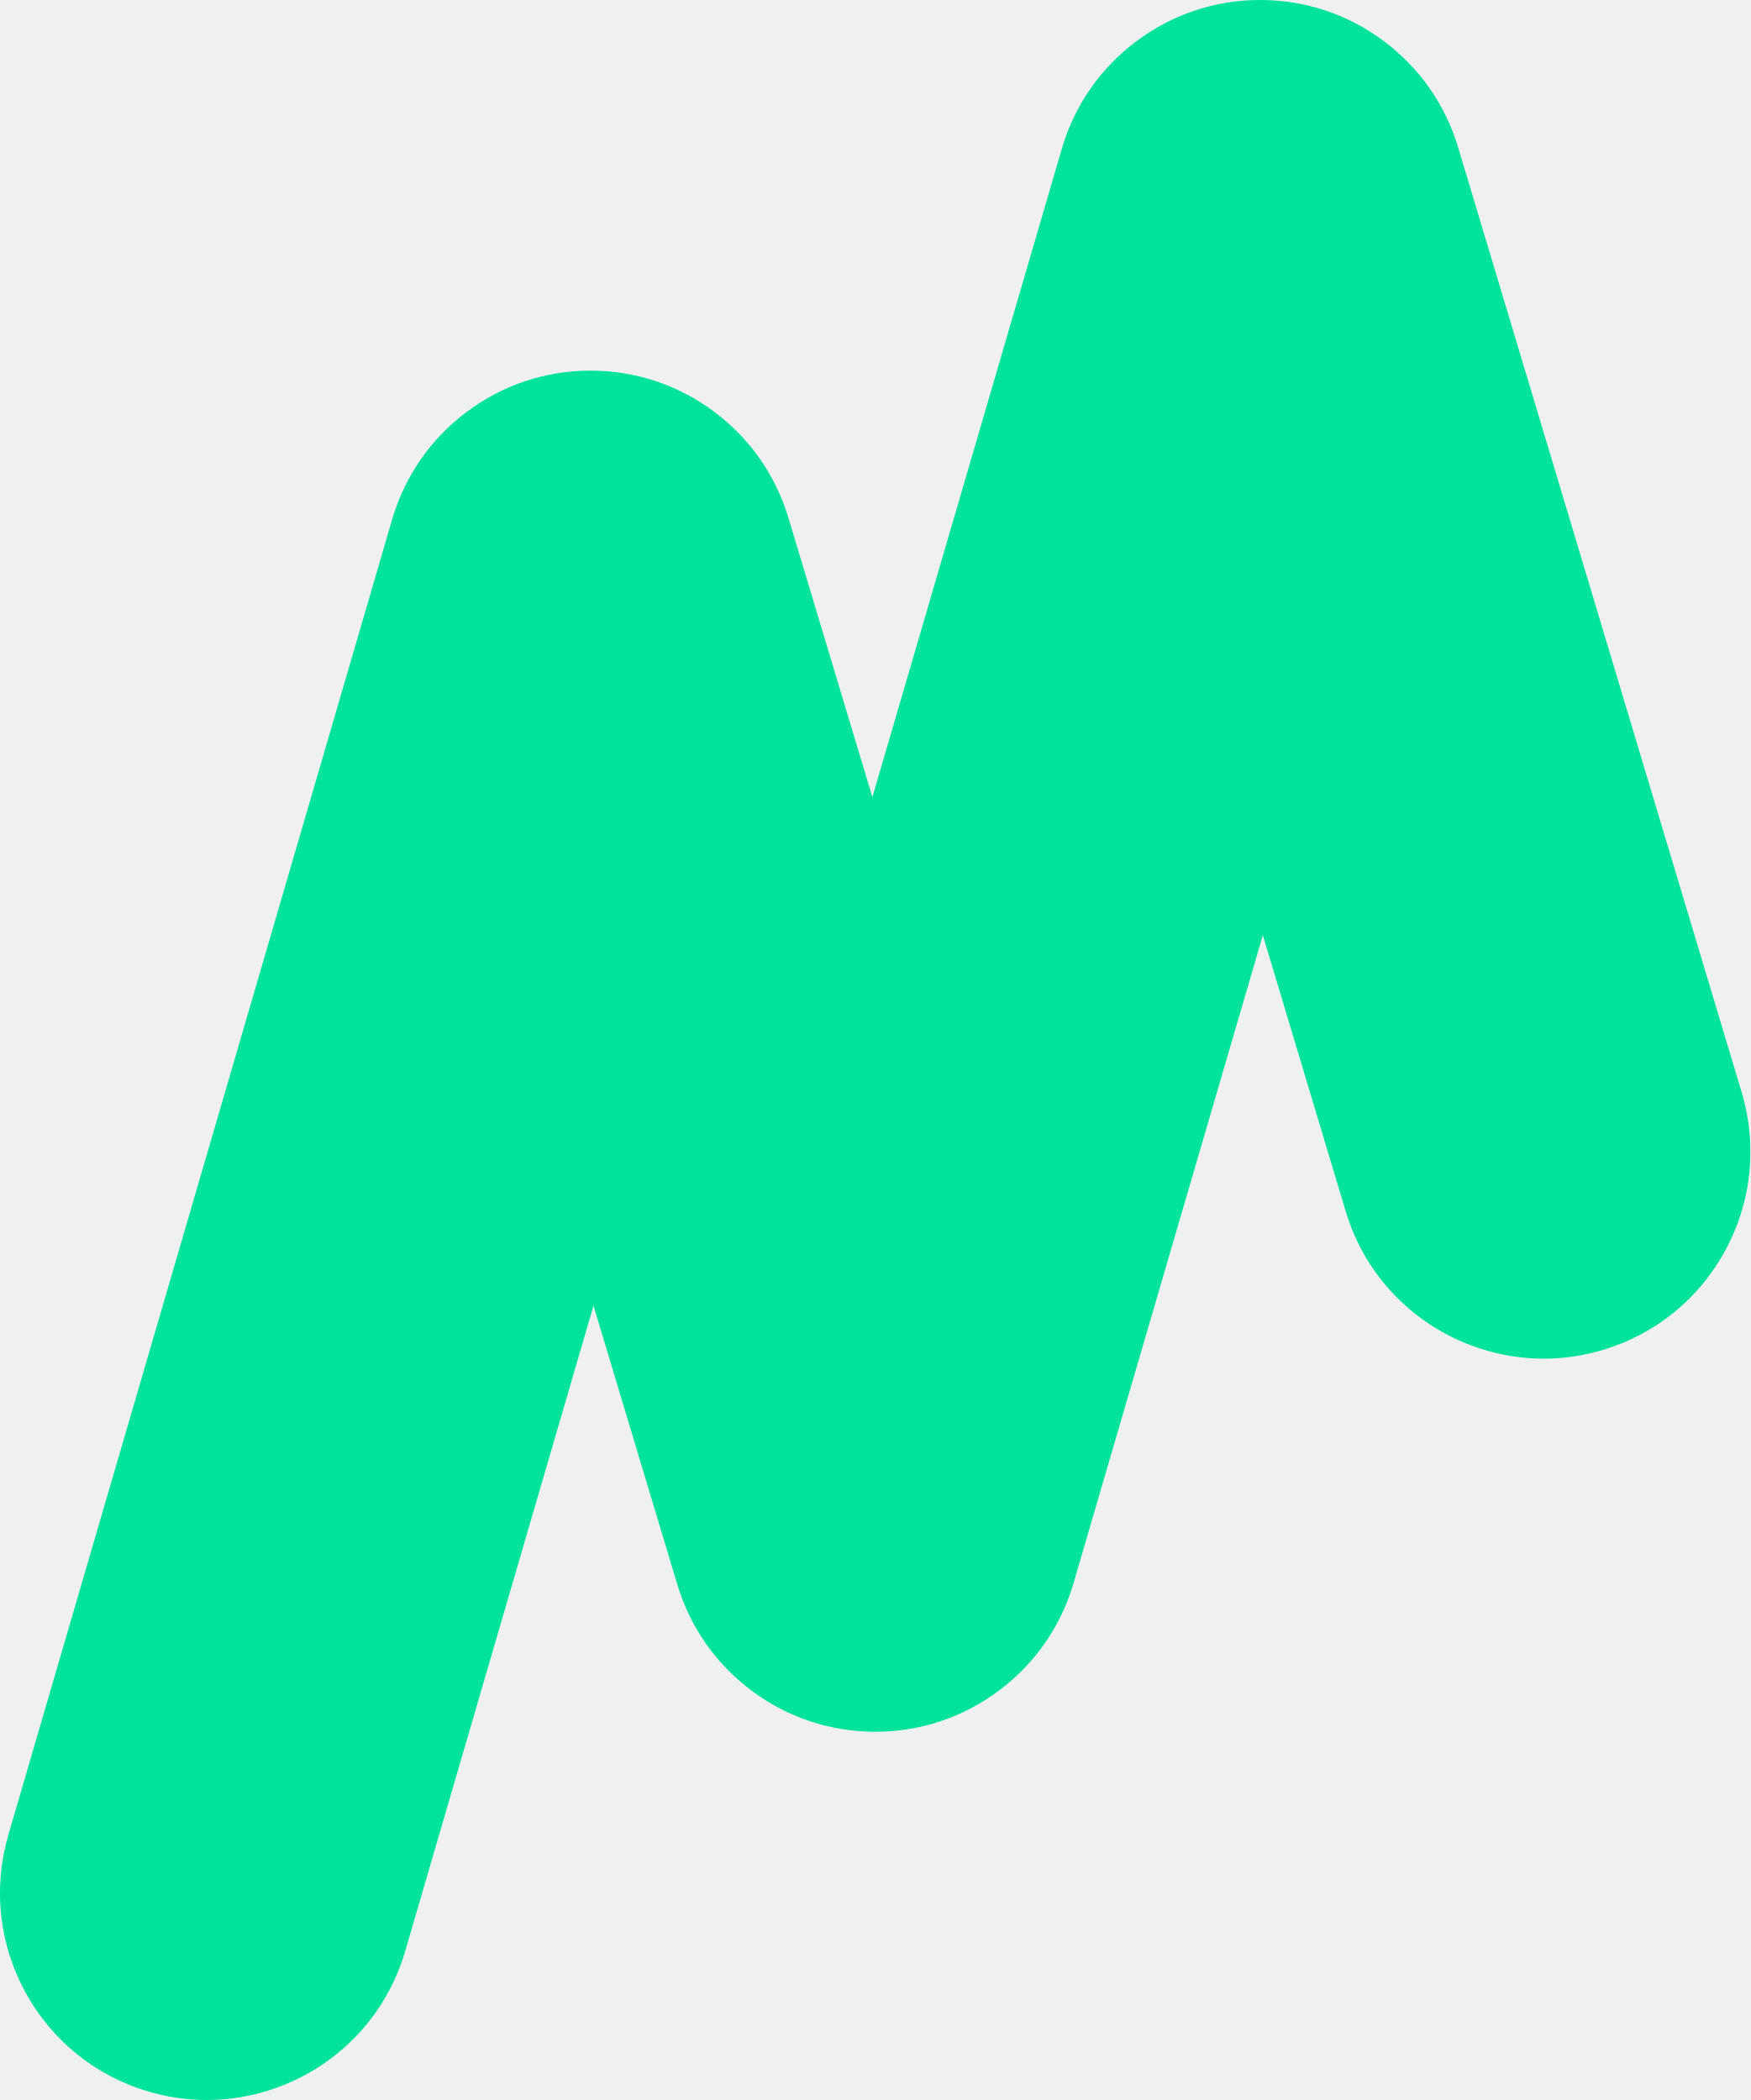
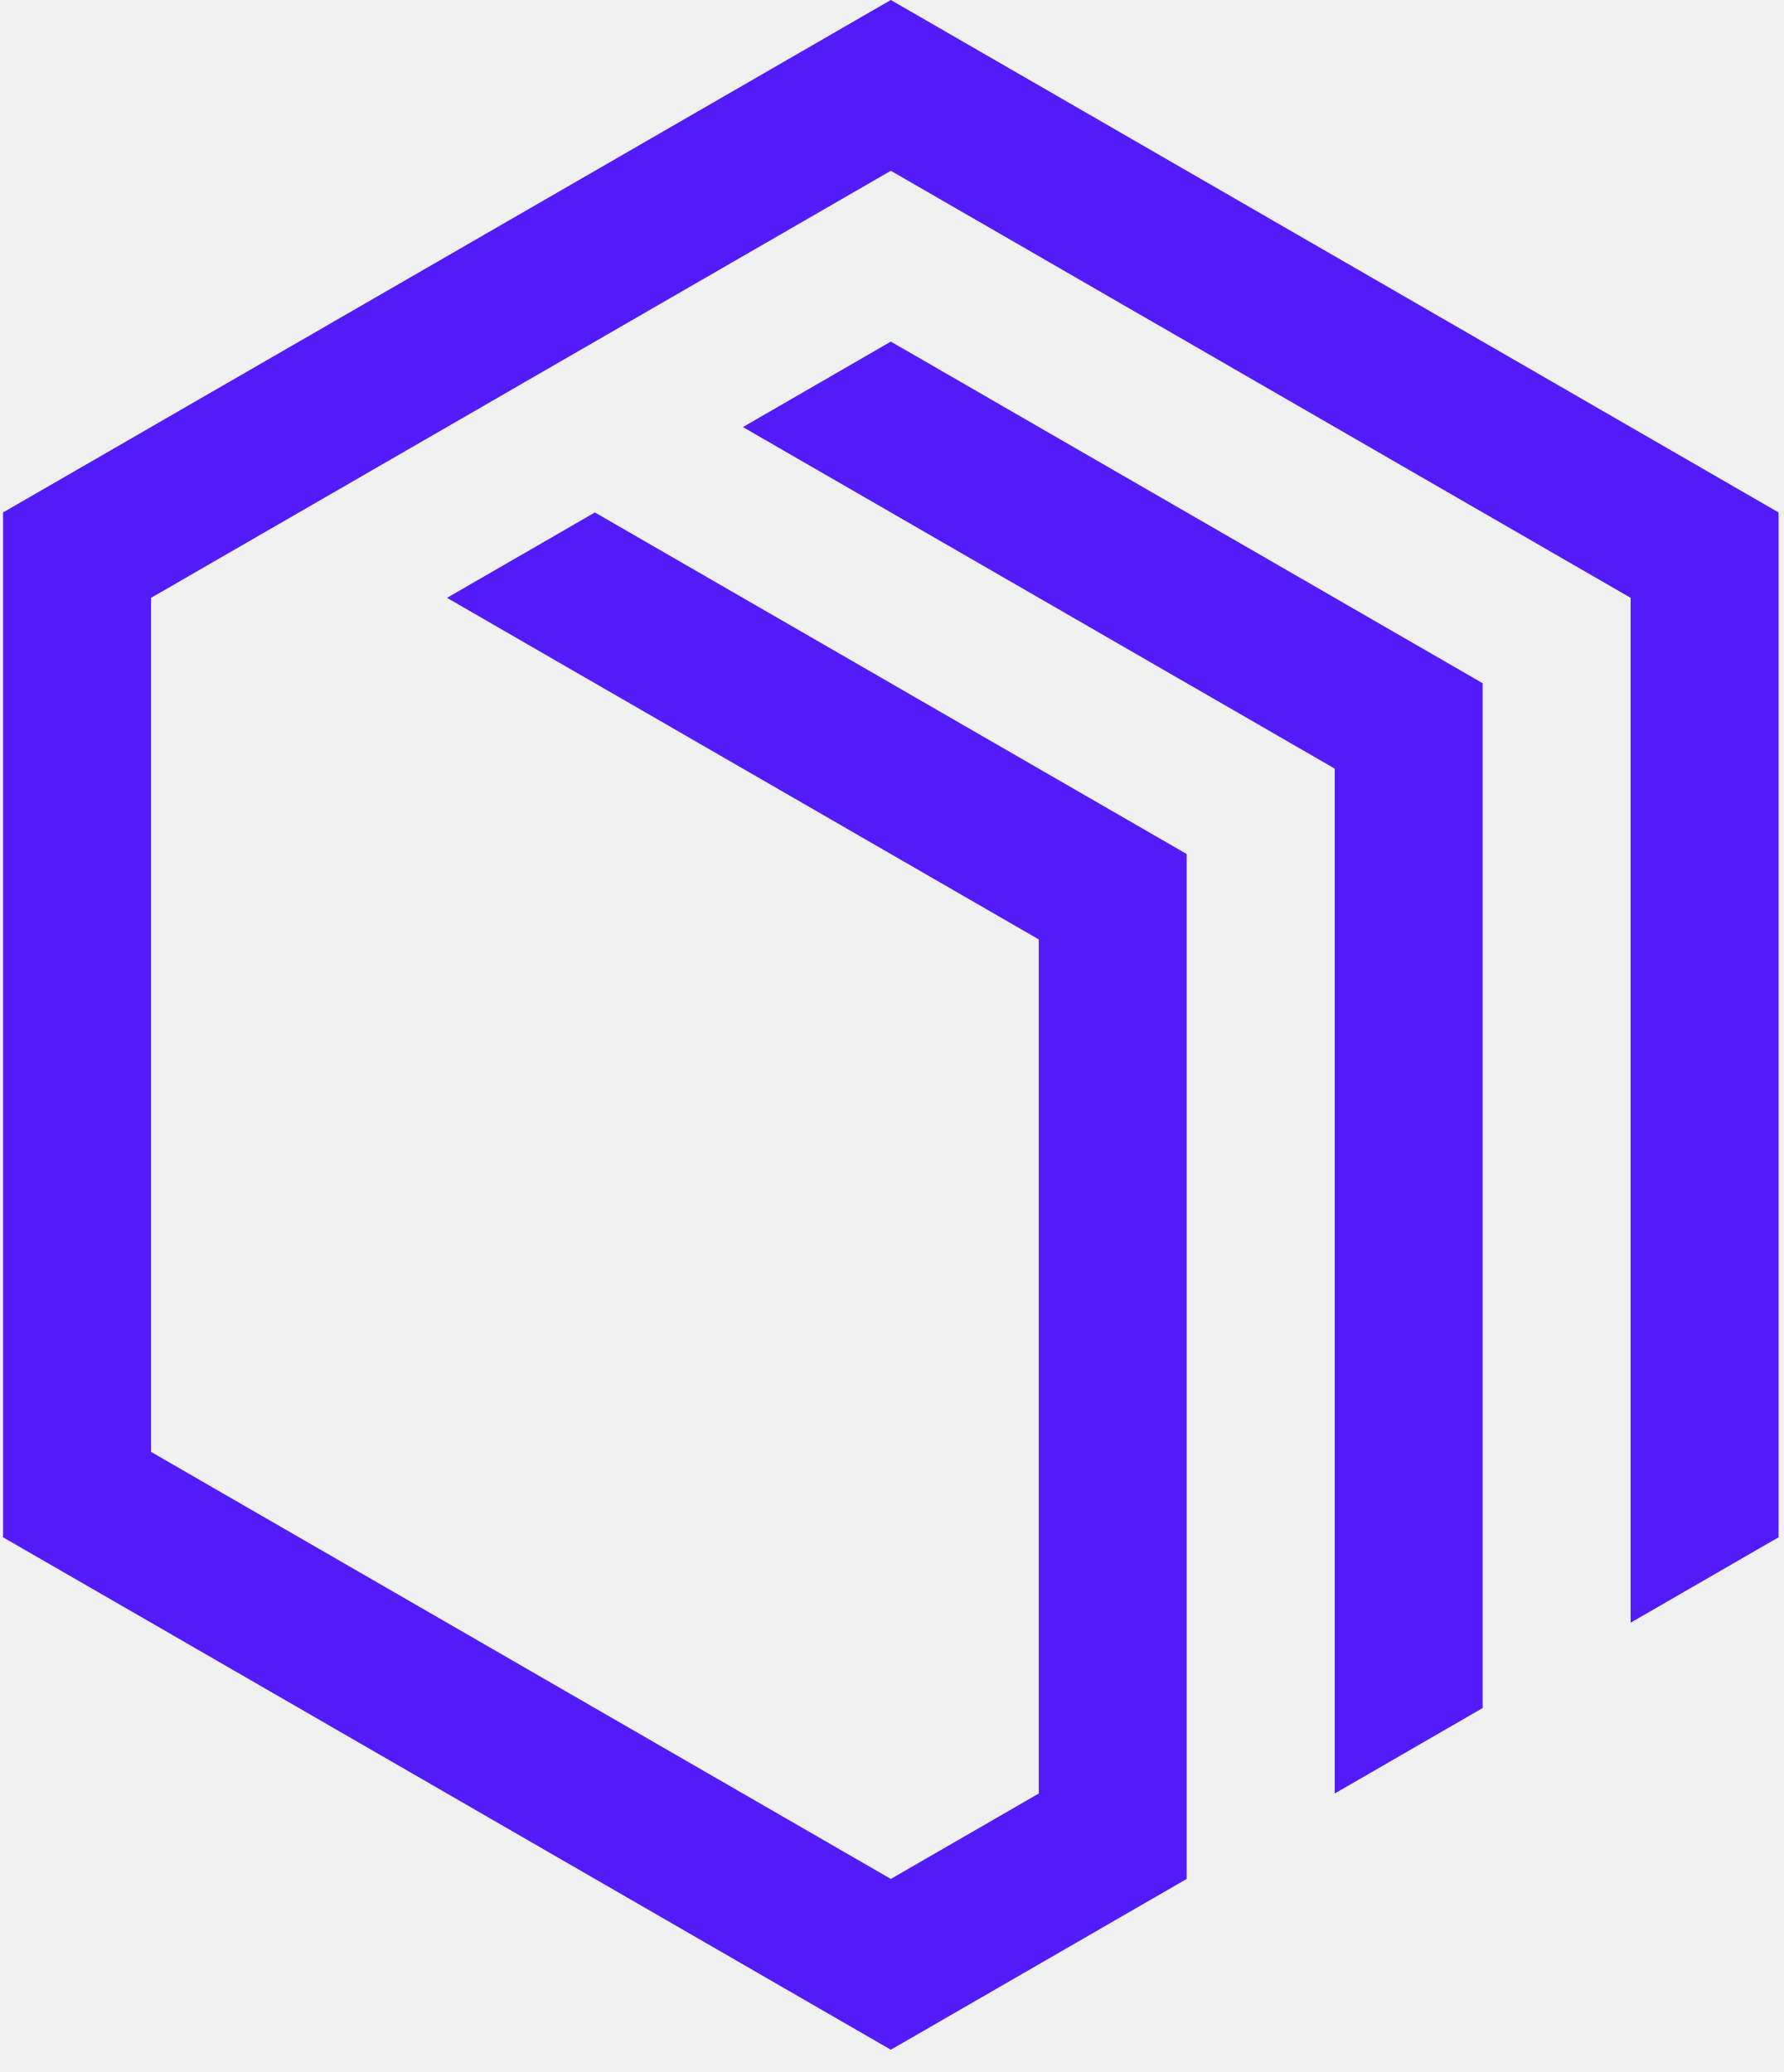
- <svg xmlns="http://www.w3.org/2000/svg" xmlns:xlink="http://www.w3.org/1999/xlink" width="50" height="60" viewBox="0 0 50 60">
-   <defs>
-     <path id="to674u86aa" d="M0 0L50 0 50 60 0 60z" />
-   </defs>
-   <g fill="none" fill-rule="evenodd">
-     <g>
-       <g transform="translate(-849 -368) translate(849 368)">
-         <mask id="l997q3ml8b" fill="#fff">
-           <use xlink:href="#to674u86aa" />
-         </mask>
-         <path fill="#00E39C" d="M5.91 60c-.56 0-1.117-.08-1.659-.239-1.513-.443-2.765-1.45-3.522-2.836-.758-1.385-.932-2.983-.49-4.5L11.2 14.846c.36-1.233 1.092-2.294 2.117-3.067 1.024-.772 2.244-1.184 3.527-1.189h.024c1.278 0 2.496.404 3.522 1.167 1.026.764 1.763 1.816 2.132 3.043l2.397 7.977 5.41-18.523c.36-1.233 1.092-2.294 2.118-3.066C33.472.416 34.692.005 35.974 0h.022c1.279 0 2.497.404 3.523 1.168 1.026.765 1.763 1.817 2.132 3.045L49.747 31.2c.454 1.513.293 3.113-.454 4.504-.747 1.392-1.99 2.408-3.501 2.863-.554.167-1.127.252-1.701.252-1.243 0-2.483-.407-3.49-1.146-1.043-.765-1.79-1.826-2.163-3.068l-2.366-7.887-5.405 18.506c-.36 1.234-1.092 2.294-2.117 3.066-1.025.772-2.244 1.183-3.527 1.188H25c-1.278 0-2.496-.403-3.522-1.167-1.026-.764-1.763-1.816-2.132-3.042l-2.393-7.965-5.378 18.438c-.365 1.252-1.111 2.323-2.157 3.097C8.407 59.588 7.161 60 5.91 60" mask="url(#l997q3ml8b)" />
-       </g>
-     </g>
-   </g>
+ <svg xmlns="http://www.w3.org/2000/svg" width="37" height="43" viewBox="0 0 37 43" fill="none">
+   <path d="M21.553 1.772L18.483 0L0.063 10.635V31.903L0.771 32.312L3.134 33.675L18.483 42.538L24.622 38.993V35.447V17.724L12.343 10.635L9.274 12.407L21.553 19.496V37.22L18.483 38.993L3.134 30.131V12.407L18.483 3.544L33.833 12.407V33.675L36.902 31.903V10.635L21.553 1.772Z" fill="#511CF7" />
+   <path d="M15.414 8.863L27.693 15.951V37.22L30.762 35.447V14.179L18.483 7.089L15.414 8.863Z" fill="#511CF7" />
</svg>
